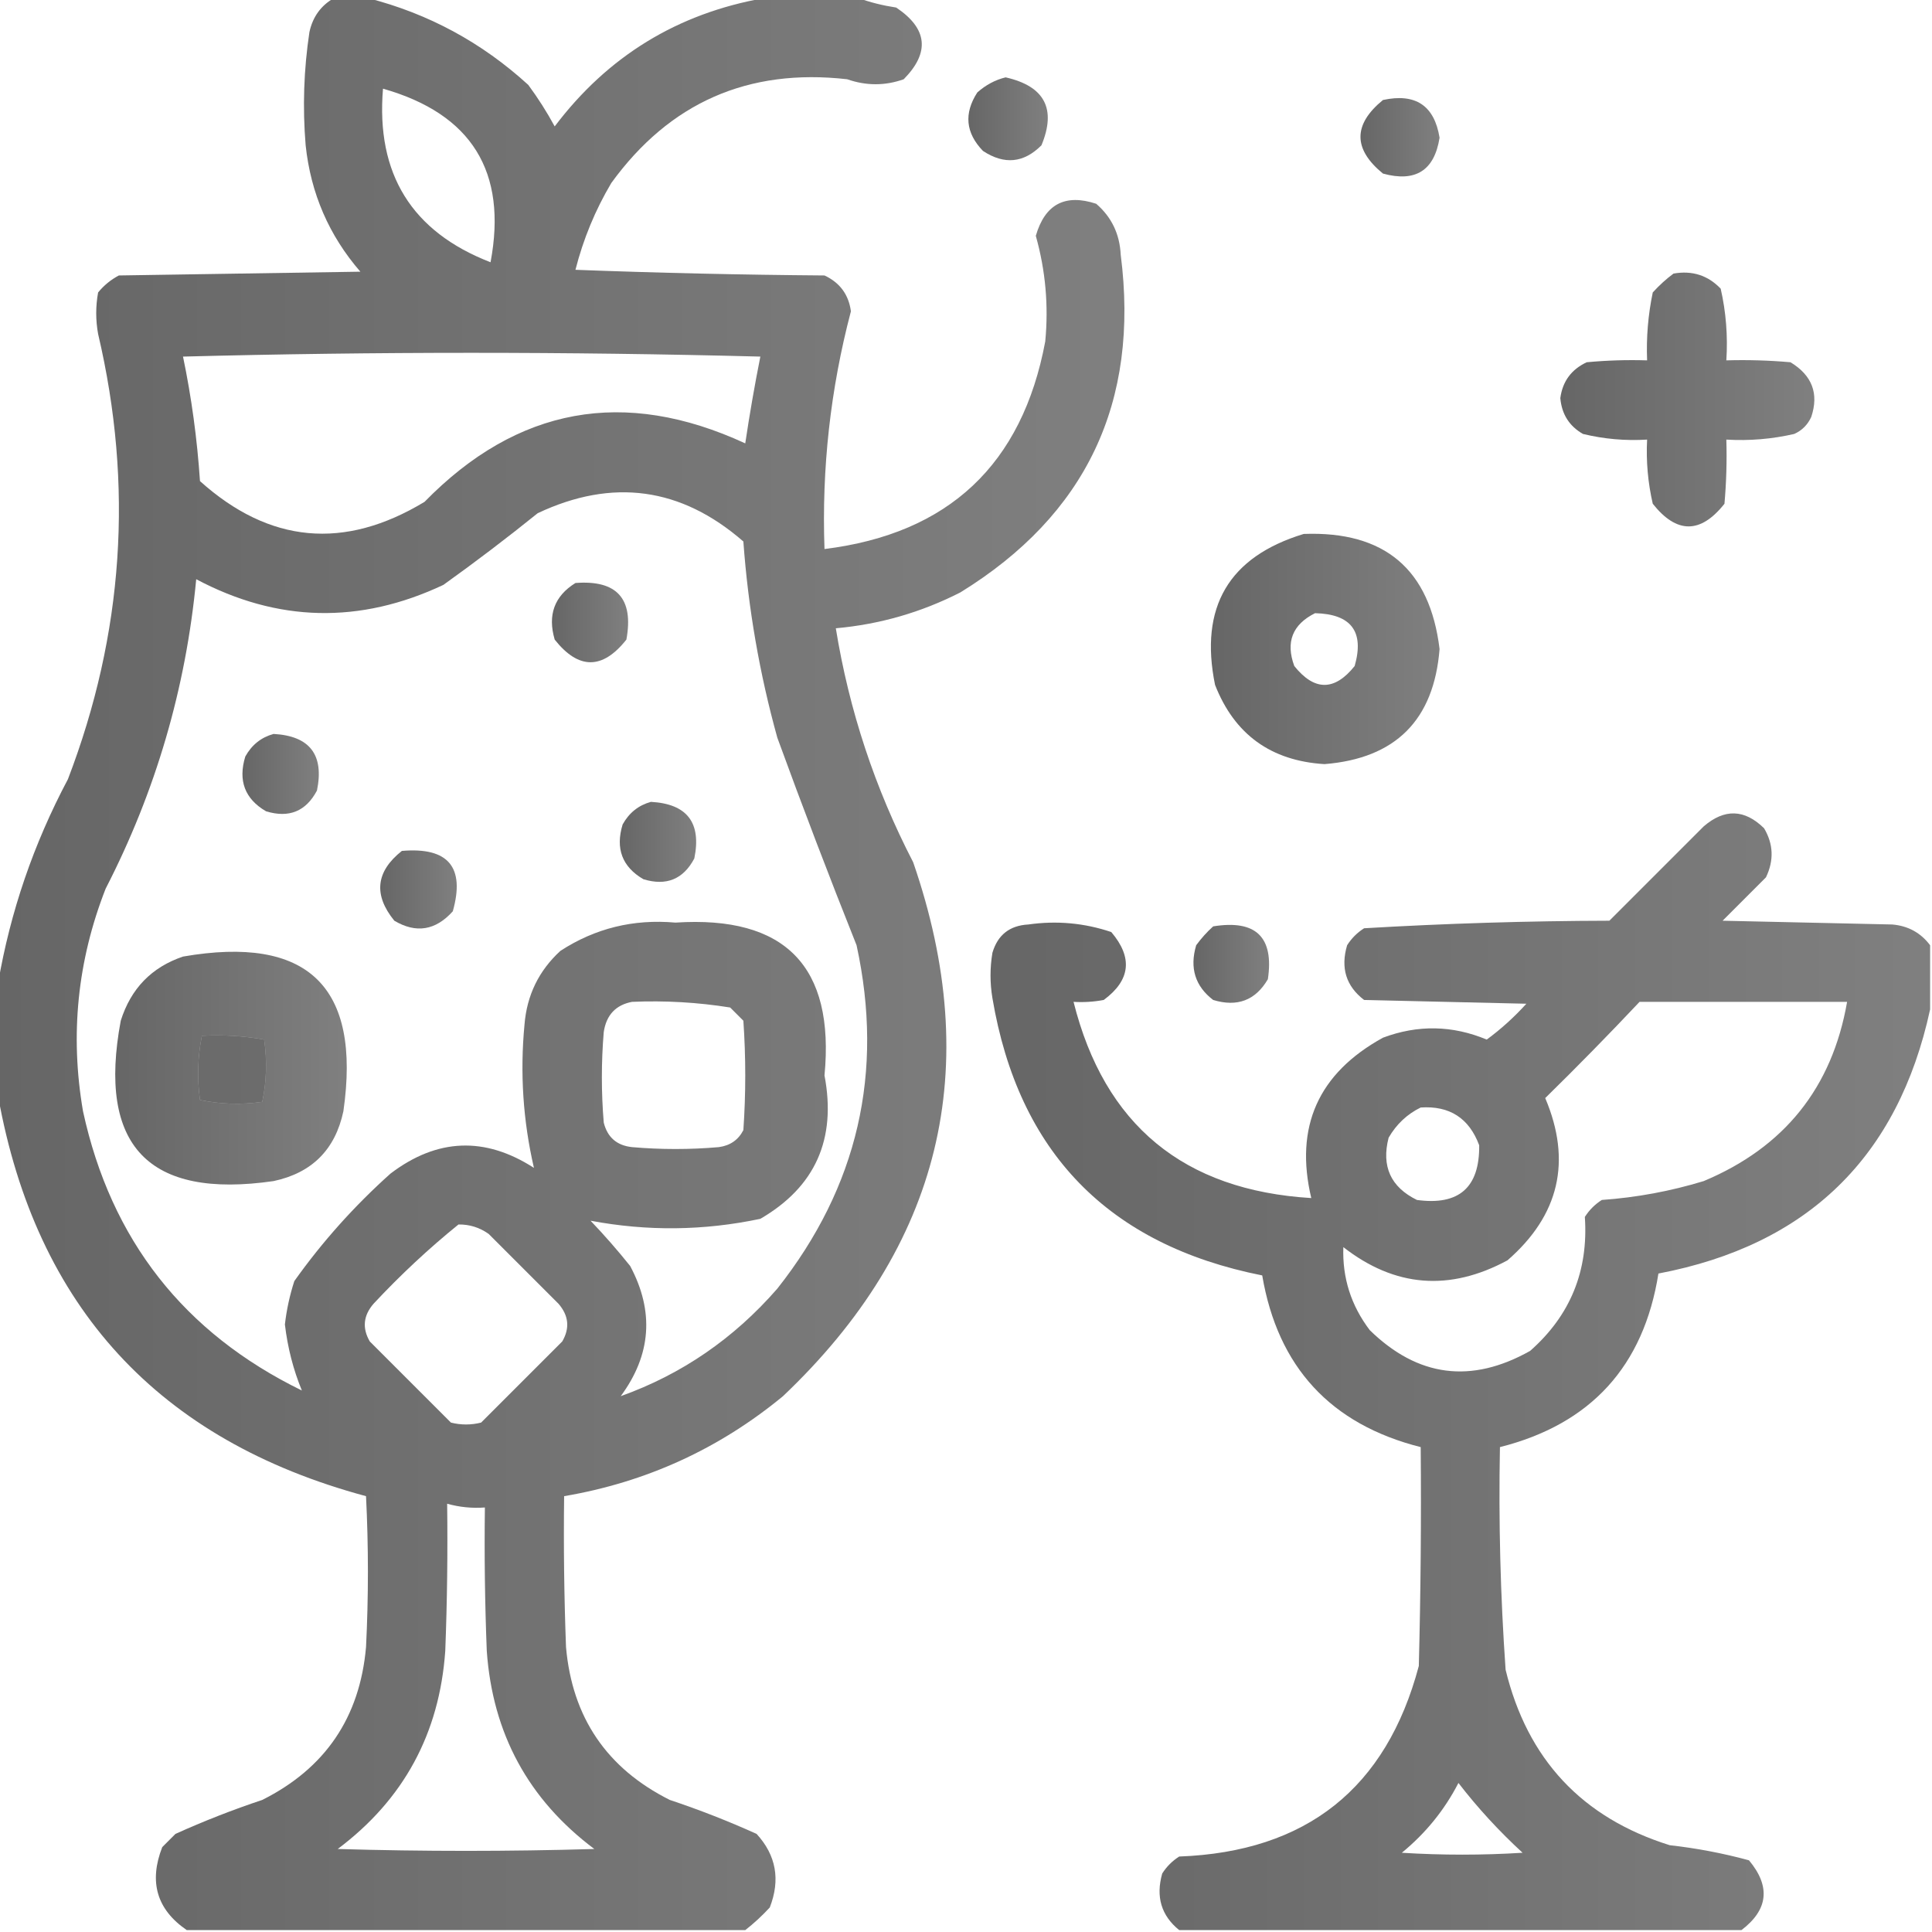
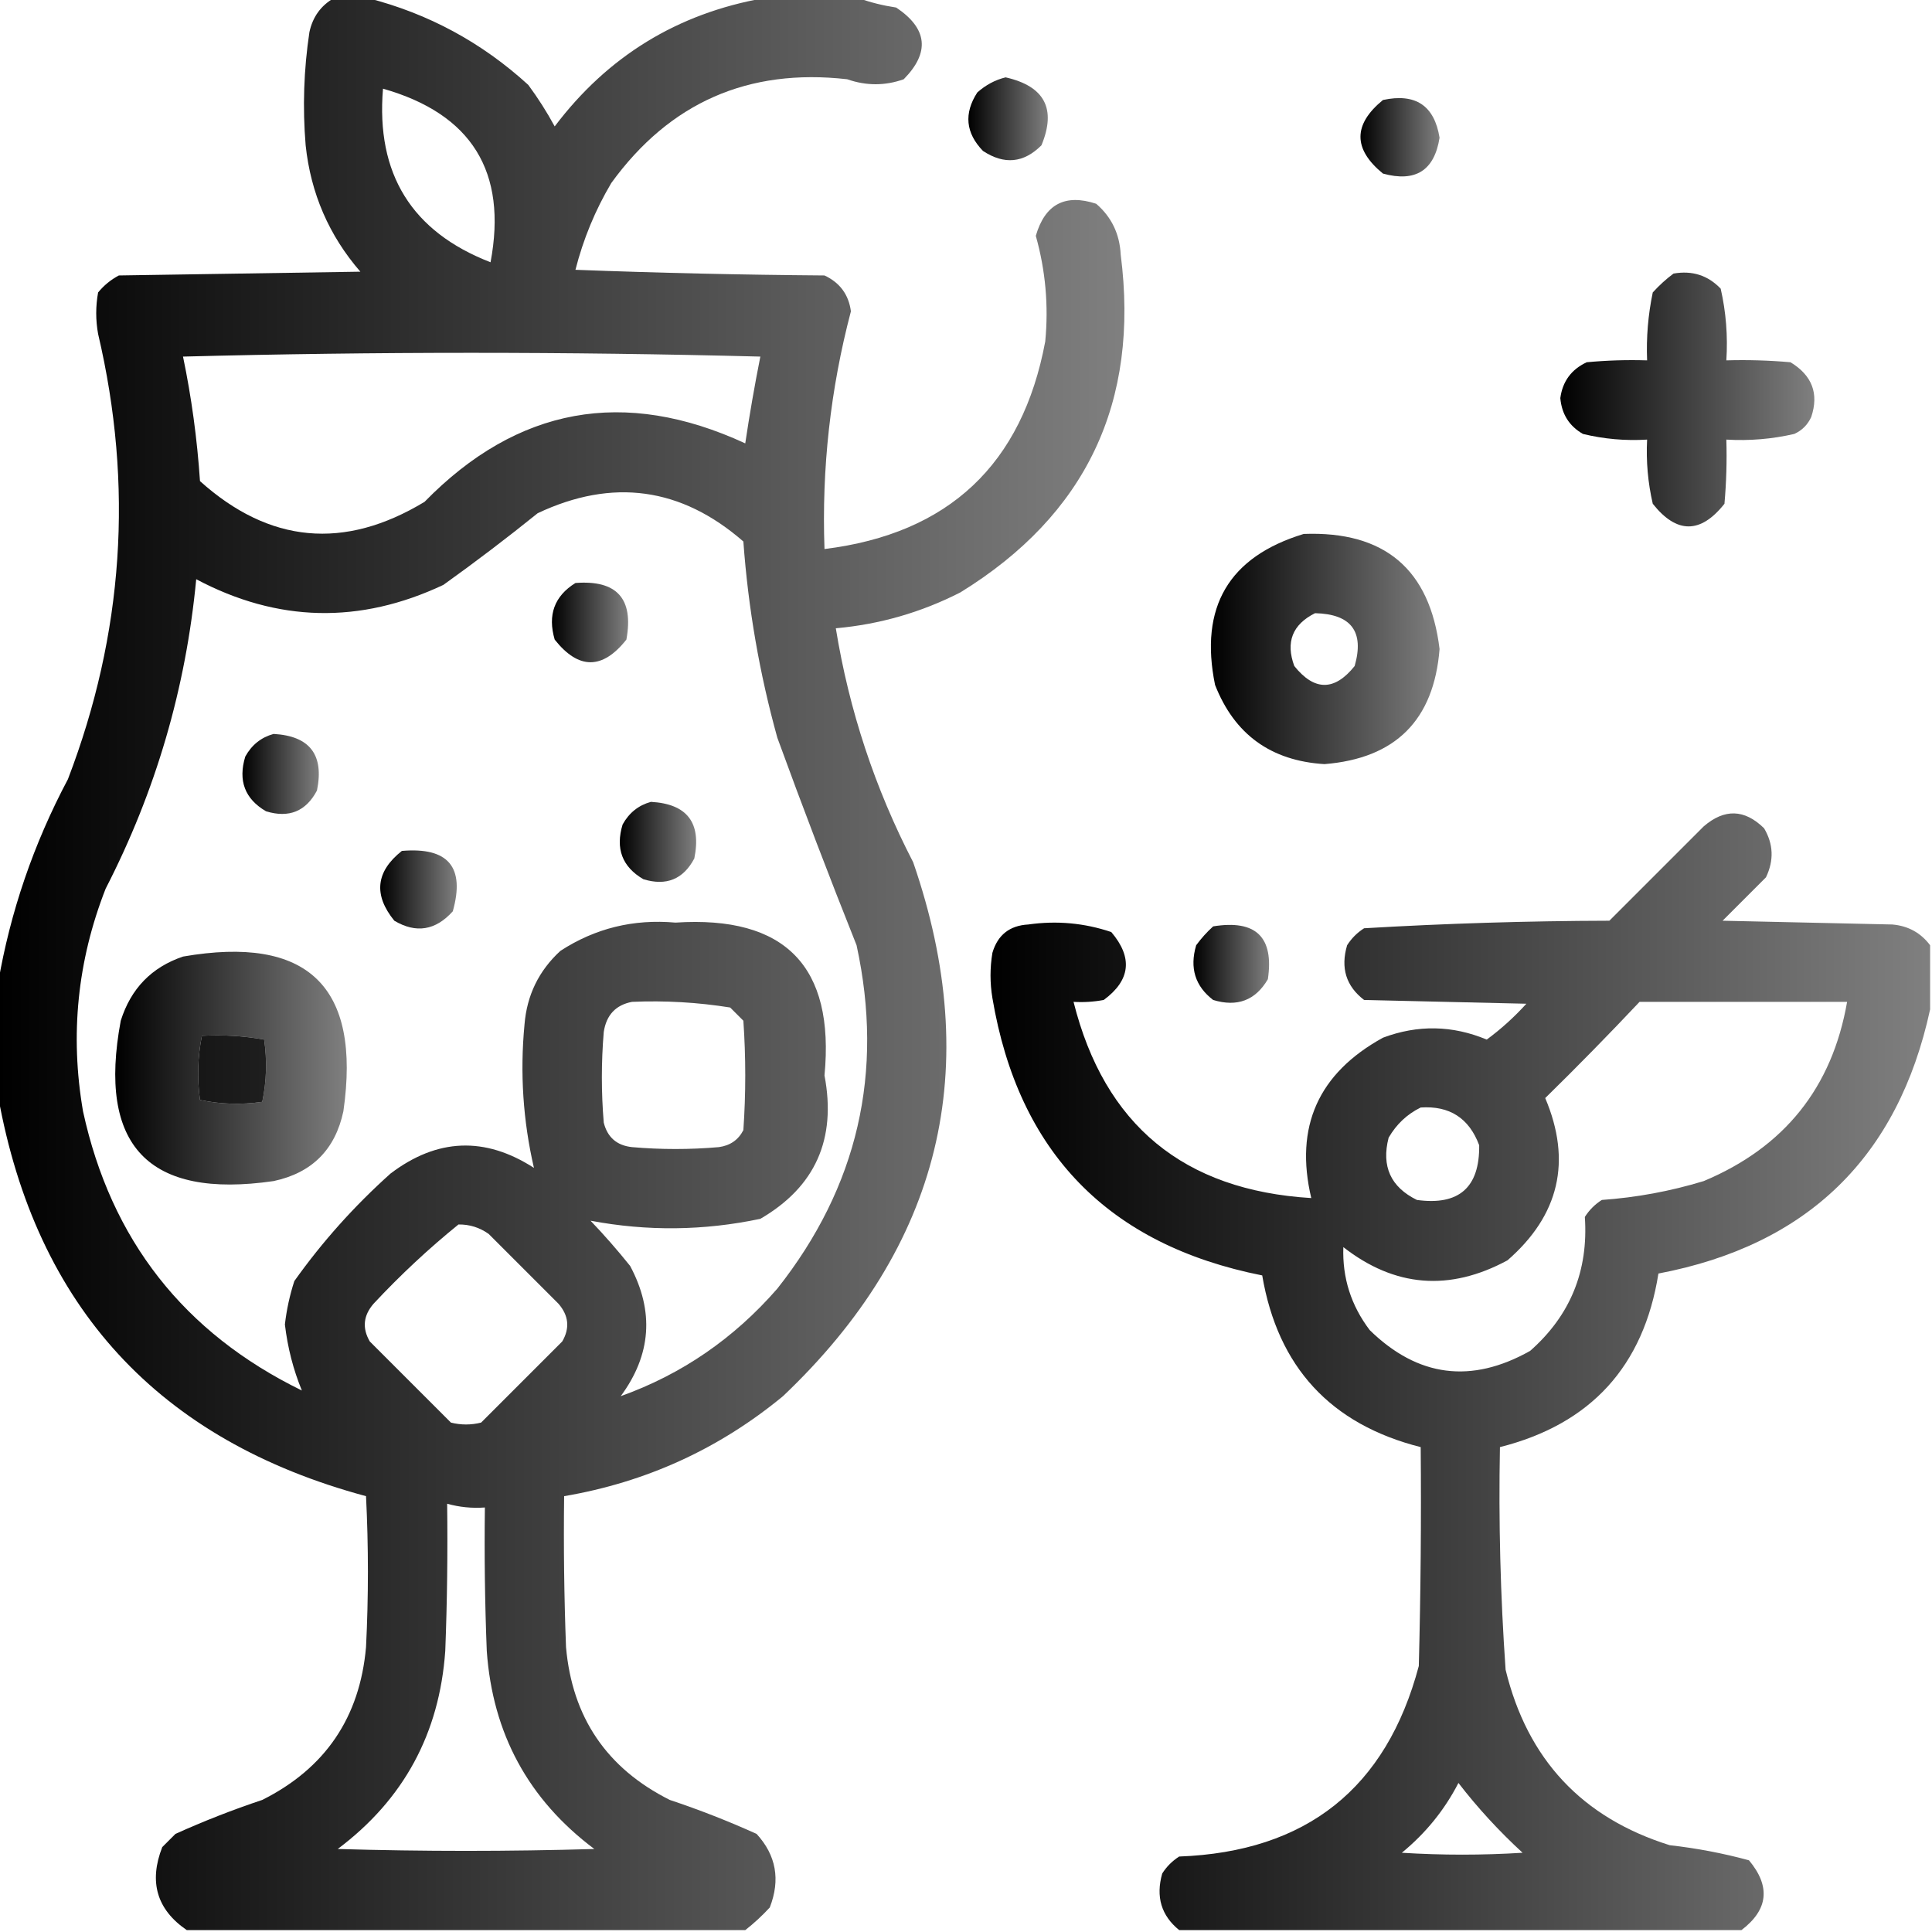
<svg xmlns="http://www.w3.org/2000/svg" version="1.1" width="512px" height="512px" style="shape-rendering:geometricPrecision; text-rendering:geometricPrecision; image-rendering:optimizeQuality; fill-rule:evenodd; clip-rule:evenodd">
  <linearGradient id="gradient1" x1="100%" y1="0%" x2="0%" y2="0%">
    <stop offset="0%" style="stop-color: #000000; stop-opacity: .5" />
-     <stop offset="100%" style="stop-color: #0000000; stop-opacity: .6" />
+     <stop offset="100%" style="stop-color: #0000000; stop-opacity: 1" />
  </linearGradient>
  <path fill="url(#gradient1)" d="M 88.5,-0.5 C 91.5,-0.5 94.5,-0.5 97.5,-0.5C 113.548,3.609 127.715,11.275 140,22.5C 142.583,25.997 144.916,29.664 147,33.5C 161.055,14.89 179.555,3.557 202.5,-0.5C 210.833,-0.5 219.167,-0.5 227.5,-0.5C 230.628,0.632 233.962,1.465 237.5,2C 245.818,7.566 246.485,13.899 239.5,21C 234.555,22.763 229.555,22.763 224.5,21C 198.291,18.023 177.458,27.189 162,48.5C 157.741,55.689 154.574,63.356 152.5,71.5C 174.492,72.333 196.492,72.833 218.5,73C 222.575,74.905 224.908,78.071 225.5,82.5C 220.069,103.139 217.736,124.139 218.5,145.5C 251.404,141.429 270.904,123.096 277,90.5C 277.911,81.002 277.078,71.669 274.5,62.5C 276.924,54.122 282.257,51.289 290.5,54C 294.566,57.503 296.732,62.003 297,67.5C 302.022,106.618 287.855,136.451 254.5,157C 244.107,162.298 233.107,165.464 221.5,166.5C 225.027,188.249 231.861,208.915 242,228.5C 260.878,283.118 249.378,330.285 207.5,370C 190.561,383.968 171.227,392.801 149.5,396.5C 149.333,409.837 149.5,423.171 150,436.5C 151.642,455.137 160.808,468.637 177.5,477C 185.325,479.608 192.991,482.608 200.5,486C 205.69,491.652 206.857,498.152 204,505.5C 201.937,507.734 199.771,509.734 197.5,511.5C 148.167,511.5 98.833,511.5 49.5,511.5C 41.563,506.067 39.396,498.734 43,489.5C 44.167,488.333 45.333,487.167 46.5,486C 54.009,482.608 61.675,479.608 69.5,477C 86.192,468.637 95.358,455.137 97,436.5C 97.667,423.167 97.667,409.833 97,396.5C 42.037,381.708 9.537,346.375 -0.5,290.5C -0.5,280.5 -0.5,270.5 -0.5,260.5C 2.736,241.63 8.902,223.63 18,206.5C 32.766,167.982 35.433,128.649 26,88.5C 25.333,84.833 25.333,81.167 26,77.5C 27.543,75.622 29.376,74.122 31.5,73C 52.833,72.667 74.167,72.333 95.5,72C 87.188,62.414 82.354,51.248 81,38.5C 80.169,28.455 80.502,18.455 82,8.5C 82.873,4.475 85.039,1.475 88.5,-0.5 Z M 101.5,23.5 C 125.009,30.188 134.509,45.522 130,69.5C 109.111,61.415 99.611,46.081 101.5,23.5 Z M 48.5,94.5 C 99.335,93.169 150.335,93.169 201.5,94.5C 199.982,102.123 198.649,109.79 197.5,117.5C 165.427,102.683 137.094,107.849 112.5,133C 91.224,145.849 71.391,144.016 53,127.5C 52.242,116.255 50.742,105.255 48.5,94.5 Z M 156.5,323.5 C 171.536,326.332 186.536,326.165 201.5,323C 216.049,314.553 221.715,301.887 218.5,285C 221.26,256.093 208.094,242.593 179,244.5C 167.867,243.509 157.7,246.009 148.5,252C 142.798,257.238 139.631,263.738 139,271.5C 137.777,284.353 138.61,297.02 141.5,309.5C 128.517,301.136 115.85,301.636 103.5,311C 93.888,319.606 85.388,329.106 78,339.5C 76.784,343.247 75.951,347.08 75.5,351C 76.23,357.161 77.73,362.995 80,368.5C 48.733,353.228 29.4,328.561 22,294.5C 18.514,274.26 20.514,254.594 28,235.5C 41.26,209.719 49.26,182.386 52,153.5C 73.534,164.934 95.367,165.434 117.5,155C 126.013,148.909 134.346,142.576 142.5,136C 162.349,126.646 180.516,129.146 197,143.5C 198.273,161.139 201.273,178.472 206,195.5C 212.729,213.954 219.729,232.287 227,250.5C 234.329,284.179 227.329,314.513 206,341.5C 194.497,354.715 180.664,364.215 164.5,370C 172.59,359.035 173.423,347.535 167,335.5C 163.664,331.332 160.164,327.332 156.5,323.5 Z M 167.5,265.5 C 176.235,265.124 184.902,265.624 193.5,267C 194.667,268.167 195.833,269.333 197,270.5C 197.667,280.167 197.667,289.833 197,299.5C 195.661,302.094 193.494,303.594 190.5,304C 182.833,304.667 175.167,304.667 167.5,304C 163.473,303.573 160.973,301.406 160,297.5C 159.333,289.5 159.333,281.5 160,273.5C 160.68,268.989 163.18,266.323 167.5,265.5 Z M 53.5,274.5 C 59.093,274.193 64.593,274.527 70,275.5C 70.806,281.084 70.639,286.584 69.5,292C 63.916,292.806 58.416,292.639 53,291.5C 52.215,285.751 52.382,280.084 53.5,274.5 Z M 121.5,324.5 C 124.425,324.46 127.091,325.293 129.5,327C 135.667,333.167 141.833,339.333 148,345.5C 150.721,348.638 151.054,351.971 149,355.5C 141.833,362.667 134.667,369.833 127.5,377C 124.833,377.667 122.167,377.667 119.5,377C 112.333,369.833 105.167,362.667 98,355.5C 95.946,351.971 96.279,348.638 99,345.5C 106.095,337.9 113.595,330.9 121.5,324.5 Z M 118.5,398.5 C 121.728,399.414 125.061,399.747 128.5,399.5C 128.333,412.171 128.5,424.838 129,437.5C 130.534,459.406 140.034,476.906 157.5,490C 134.833,490.667 112.167,490.667 89.5,490C 106.966,476.906 116.466,459.406 118,437.5C 118.5,424.504 118.667,411.504 118.5,398.5 Z" />
  <path fill="url(#gradient1)" d="M 266.5,20.5 C 276.834,22.836 280,28.836 276,38.5C 271.308,43.216 266.141,43.716 260.5,40C 255.899,35.229 255.399,30.062 259,24.5C 261.255,22.501 263.755,21.168 266.5,20.5 Z" />
  <path fill="url(#gradient1)" d="M 366.5,26.5 C 375.125,24.634 380.125,27.967 381.5,36.5C 380.125,45.195 375.125,48.362 366.5,46C 358.555,39.503 358.555,33.003 366.5,26.5 Z" />
  <path fill="url(#gradient1)" d="M 443.5,72.5 C 448.447,71.628 452.613,72.961 456,76.5C 457.416,82.715 457.916,89.048 457.5,95.5C 463.176,95.334 468.843,95.501 474.5,96C 480.235,99.483 482.068,104.316 480,110.5C 479.052,112.57 477.552,114.07 475.5,115C 469.593,116.361 463.593,116.861 457.5,116.5C 457.666,122.176 457.499,127.843 457,133.5C 450.667,141.5 444.333,141.5 438,133.5C 436.711,127.912 436.211,122.245 436.5,116.5C 430.738,116.851 425.072,116.351 419.5,115C 415.875,112.929 413.875,109.763 413.5,105.5C 414.092,101.071 416.425,97.905 420.5,96C 425.823,95.501 431.156,95.334 436.5,95.5C 436.261,89.435 436.761,83.435 438,77.5C 439.73,75.598 441.563,73.931 443.5,72.5 Z" />
  <path fill="url(#gradient1)" d="M 345.5,141.5 C 366.937,140.698 378.937,150.864 381.5,172C 380.005,190.828 369.839,200.995 351,202.5C 336.809,201.63 327.143,194.63 322,181.5C 317.8,160.88 325.633,147.546 345.5,141.5 Z M 348.5,162.5 C 358.102,162.727 361.602,167.394 359,176.5C 353.667,183.167 348.333,183.167 343,176.5C 340.667,170.17 342.5,165.504 348.5,162.5 Z" />
  <path fill="url(#gradient1)" d="M 152.5,154.5 C 163.486,153.653 167.986,158.653 166,169.5C 159.667,177.5 153.333,177.5 147,169.5C 145.087,162.97 146.92,157.97 152.5,154.5 Z" />
  <path fill="url(#gradient1)" d="M 72.5,194.5 C 82.103,195.031 85.937,200.031 84,209.5C 81.081,215.025 76.581,216.858 70.5,215C 64.891,211.723 63.058,206.89 65,200.5C 66.707,197.41 69.207,195.41 72.5,194.5 Z" />
  <path fill="url(#gradient1)" d="M 172.5,212.5 C 182.103,213.031 185.937,218.031 184,227.5C 181.081,233.025 176.581,234.858 170.5,233C 164.891,229.723 163.058,224.89 165,218.5C 166.707,215.41 169.207,213.41 172.5,212.5 Z" />
  <path fill="url(#gradient1)" d="M 511.5,250.5 C 511.5,256.167 511.5,261.833 511.5,267.5C 503.01,306.655 479.01,329.988 439.5,337.5C 435.592,362.074 421.592,377.407 397.5,383.5C 397.121,403.197 397.621,422.864 399,442.5C 404.772,466.241 419.272,481.741 442.5,489C 449.627,489.797 456.627,491.13 463.5,493C 469.279,499.933 468.612,506.099 461.5,511.5C 411.833,511.5 362.167,511.5 312.5,511.5C 307.754,507.658 306.254,502.658 308,496.5C 309.167,494.667 310.667,493.167 312.5,492C 346.223,490.746 367.389,473.912 376,441.5C 376.5,422.17 376.667,402.836 376.5,383.5C 352.636,377.468 338.636,362.302 334.5,338C 293.73,329.898 269.897,305.398 263,264.5C 262.333,260.5 262.333,256.5 263,252.5C 264.396,247.772 267.562,245.272 272.5,245C 280.029,243.928 287.362,244.595 294.5,247C 300.259,253.769 299.592,259.769 292.5,265C 289.854,265.497 287.187,265.664 284.5,265.5C 292.687,298.123 313.687,315.456 347.5,317.5C 343.03,298.6 349.364,284.433 366.5,275C 375.734,271.537 384.901,271.703 394,275.5C 397.787,272.716 401.287,269.549 404.5,266C 390.167,265.667 375.833,265.333 361.5,265C 356.725,261.345 355.225,256.512 357,250.5C 358.167,248.667 359.667,247.167 361.5,246C 383.124,244.723 404.791,244.056 426.5,244C 434.833,235.667 443.167,227.333 451.5,219C 457,214.255 462.334,214.421 467.5,219.5C 469.98,223.687 470.147,228.02 468,232.5C 464.167,236.333 460.333,240.167 456.5,244C 471.5,244.333 486.5,244.667 501.5,245C 505.686,245.368 509.02,247.201 511.5,250.5 Z M 434.5,265.5 C 452.833,265.5 471.167,265.5 489.5,265.5C 485.546,288.214 472.879,304.047 451.5,313C 442.698,315.682 433.698,317.349 424.5,318C 422.667,319.167 421.167,320.667 420,322.5C 420.979,336.792 416.146,348.625 405.5,358C 389.899,366.777 375.733,364.943 363,352.5C 358.044,345.965 355.71,338.632 356,330.5C 369.629,341.135 384.129,342.301 399.5,334C 413.242,322.036 416.575,307.703 409.5,291C 418.036,282.632 426.369,274.132 434.5,265.5 Z M 376.5,293.5 C 384.151,292.985 389.318,296.318 392,303.5C 392.137,314.694 386.637,319.528 375.5,318C 368.547,314.59 366.047,309.09 368,301.5C 370.074,297.923 372.907,295.256 376.5,293.5 Z M 386.5,472.5 C 391.57,479.076 397.237,485.243 403.5,491C 392.833,491.667 382.167,491.667 371.5,491C 377.827,485.81 382.827,479.643 386.5,472.5 Z" />
  <path fill="url(#gradient1)" d="M 106.5,225.5 C 118.79,224.449 123.29,229.782 120,241.5C 115.439,246.586 110.273,247.419 104.5,244C 98.923,237.146 99.59,230.979 106.5,225.5 Z" />
  <path fill="url(#gradient1)" d="M 321.5,245.5 C 332.822,243.657 337.655,248.324 336,259.5C 332.723,265.109 327.89,266.942 321.5,265C 316.725,261.345 315.225,256.512 317,250.5C 318.366,248.638 319.866,246.972 321.5,245.5 Z" />
  <path fill="url(#gradient1)" d="M 48.5,253.5 C 81.592,247.76 95.758,261.427 91,294.5C 88.833,304.667 82.667,310.833 72.5,313C 39.306,317.803 25.806,303.637 32,270.5C 34.684,261.984 40.184,256.317 48.5,253.5 Z M 53.5,274.5 C 52.382,280.084 52.215,285.751 53,291.5C 58.416,292.639 63.916,292.806 69.5,292C 70.639,286.584 70.806,281.084 70,275.5C 64.593,274.527 59.093,274.193 53.5,274.5 Z" />
</svg>
